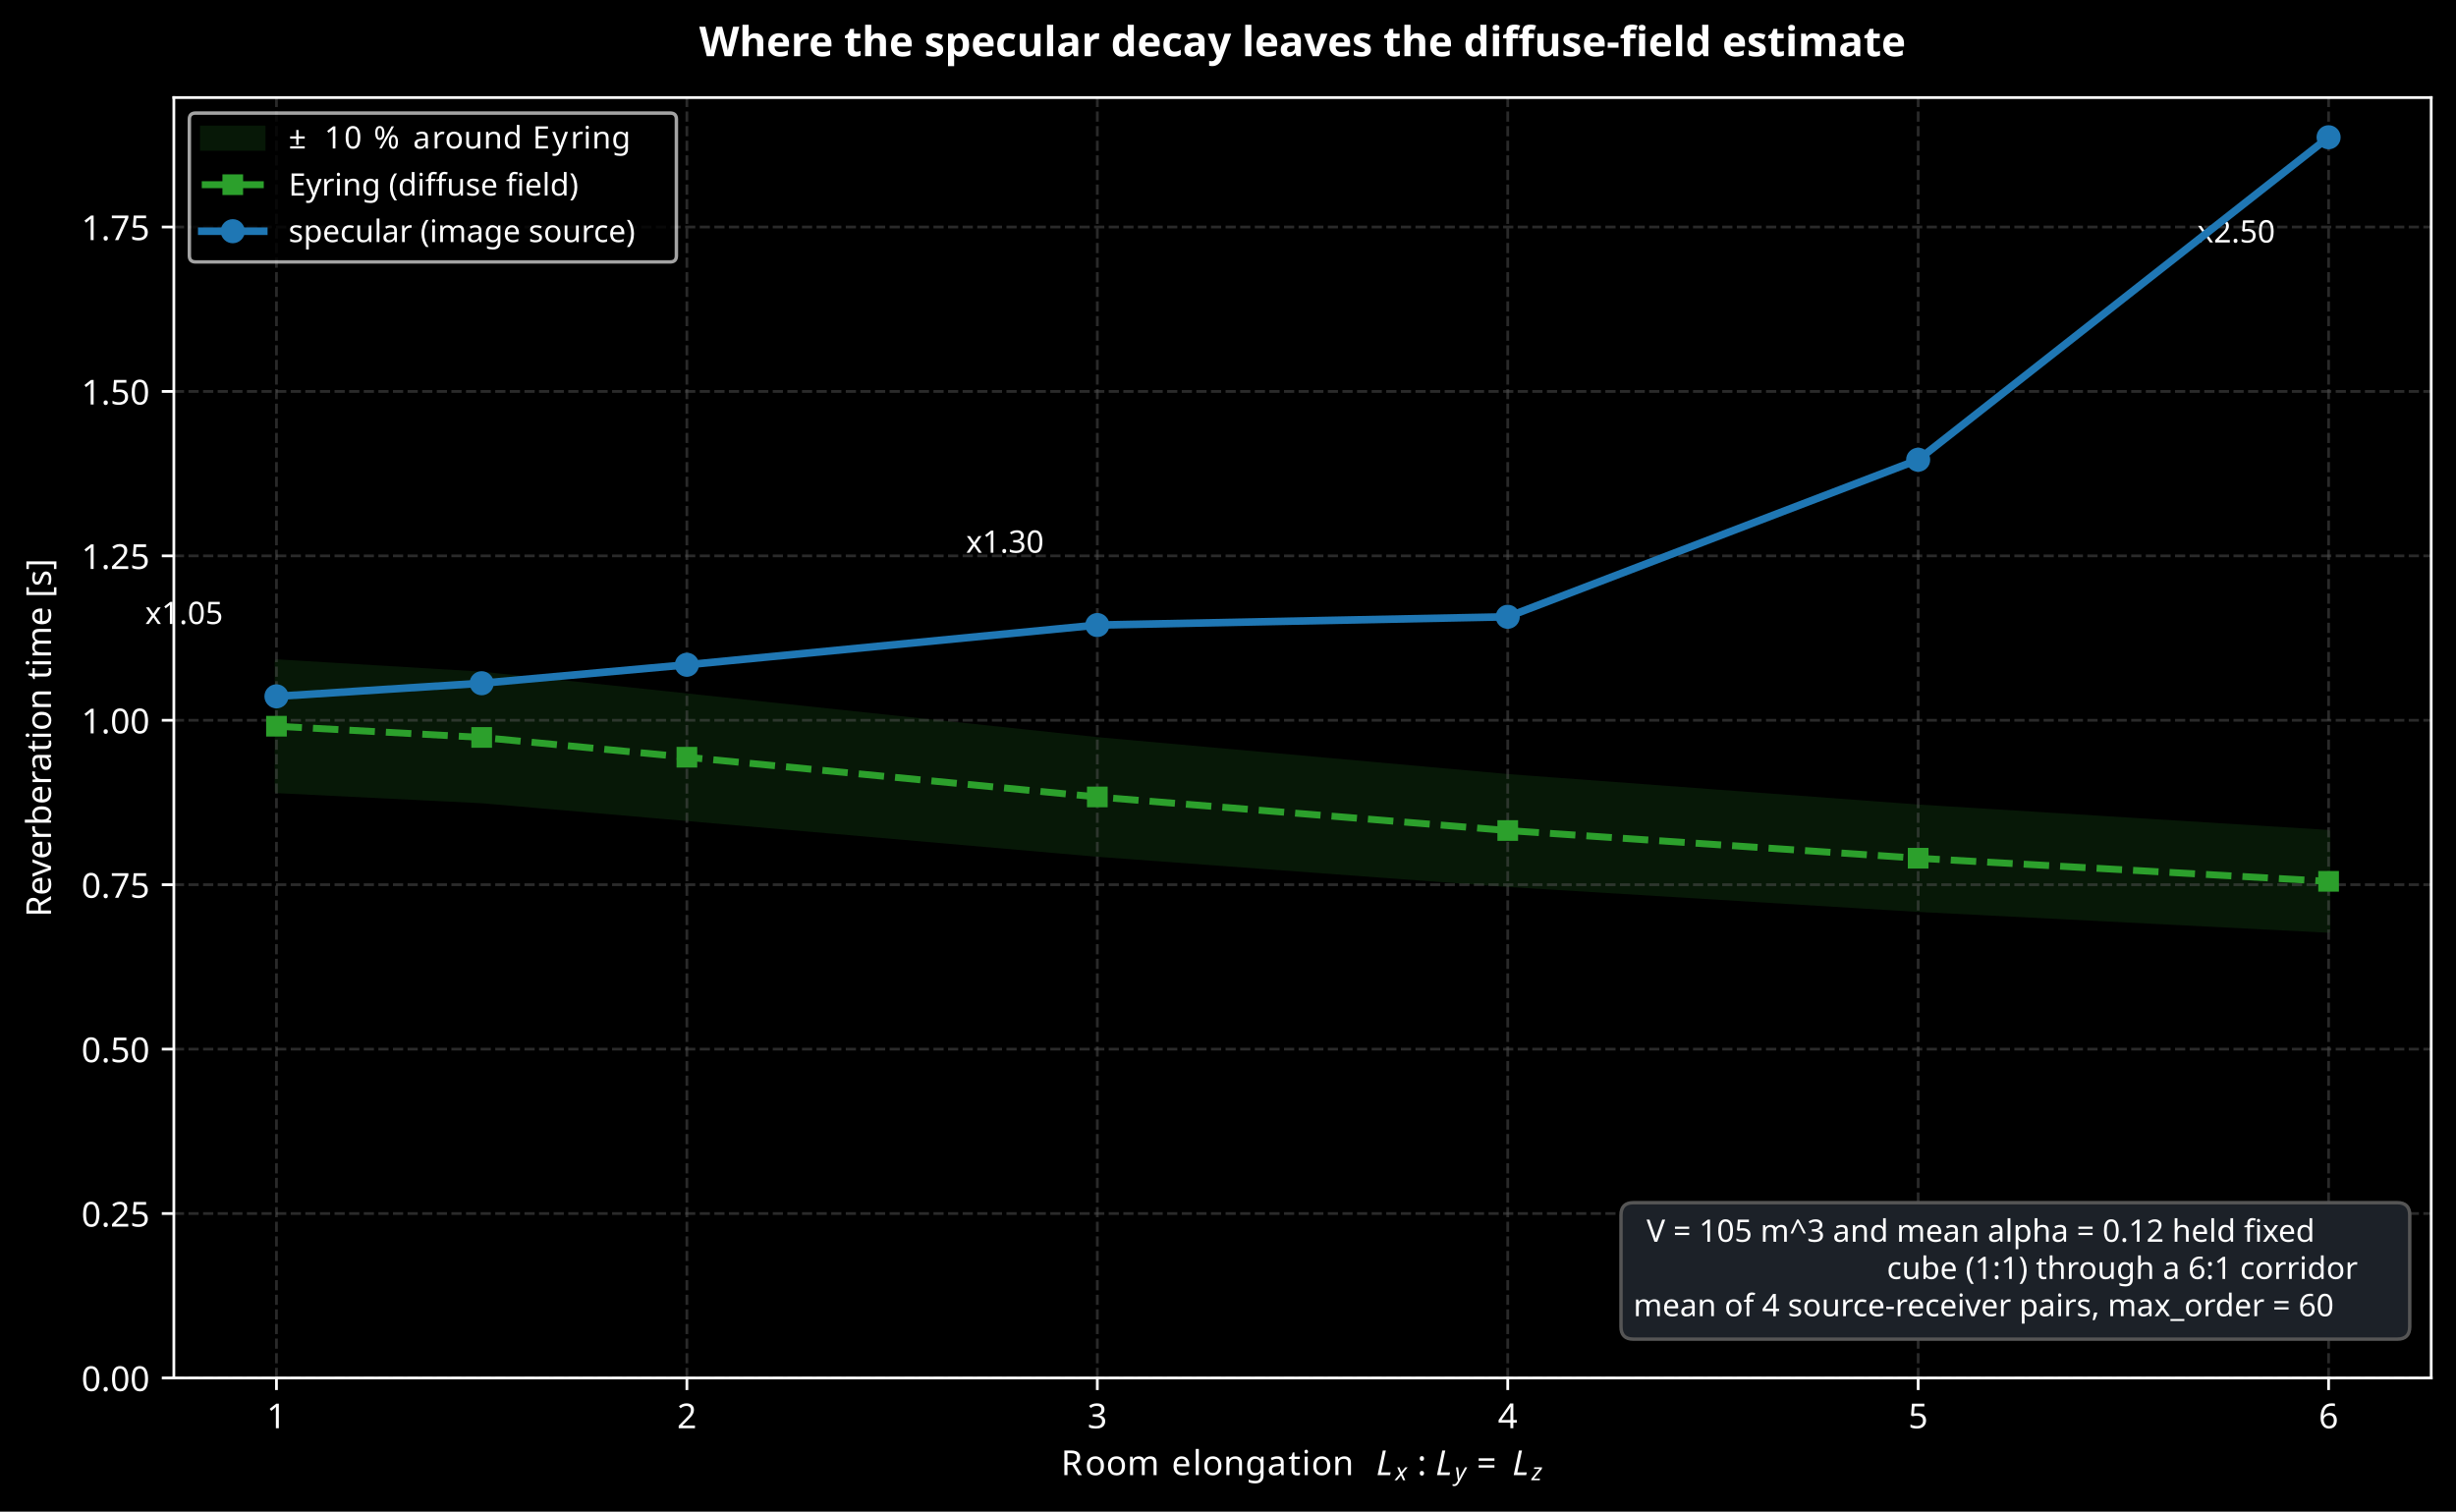
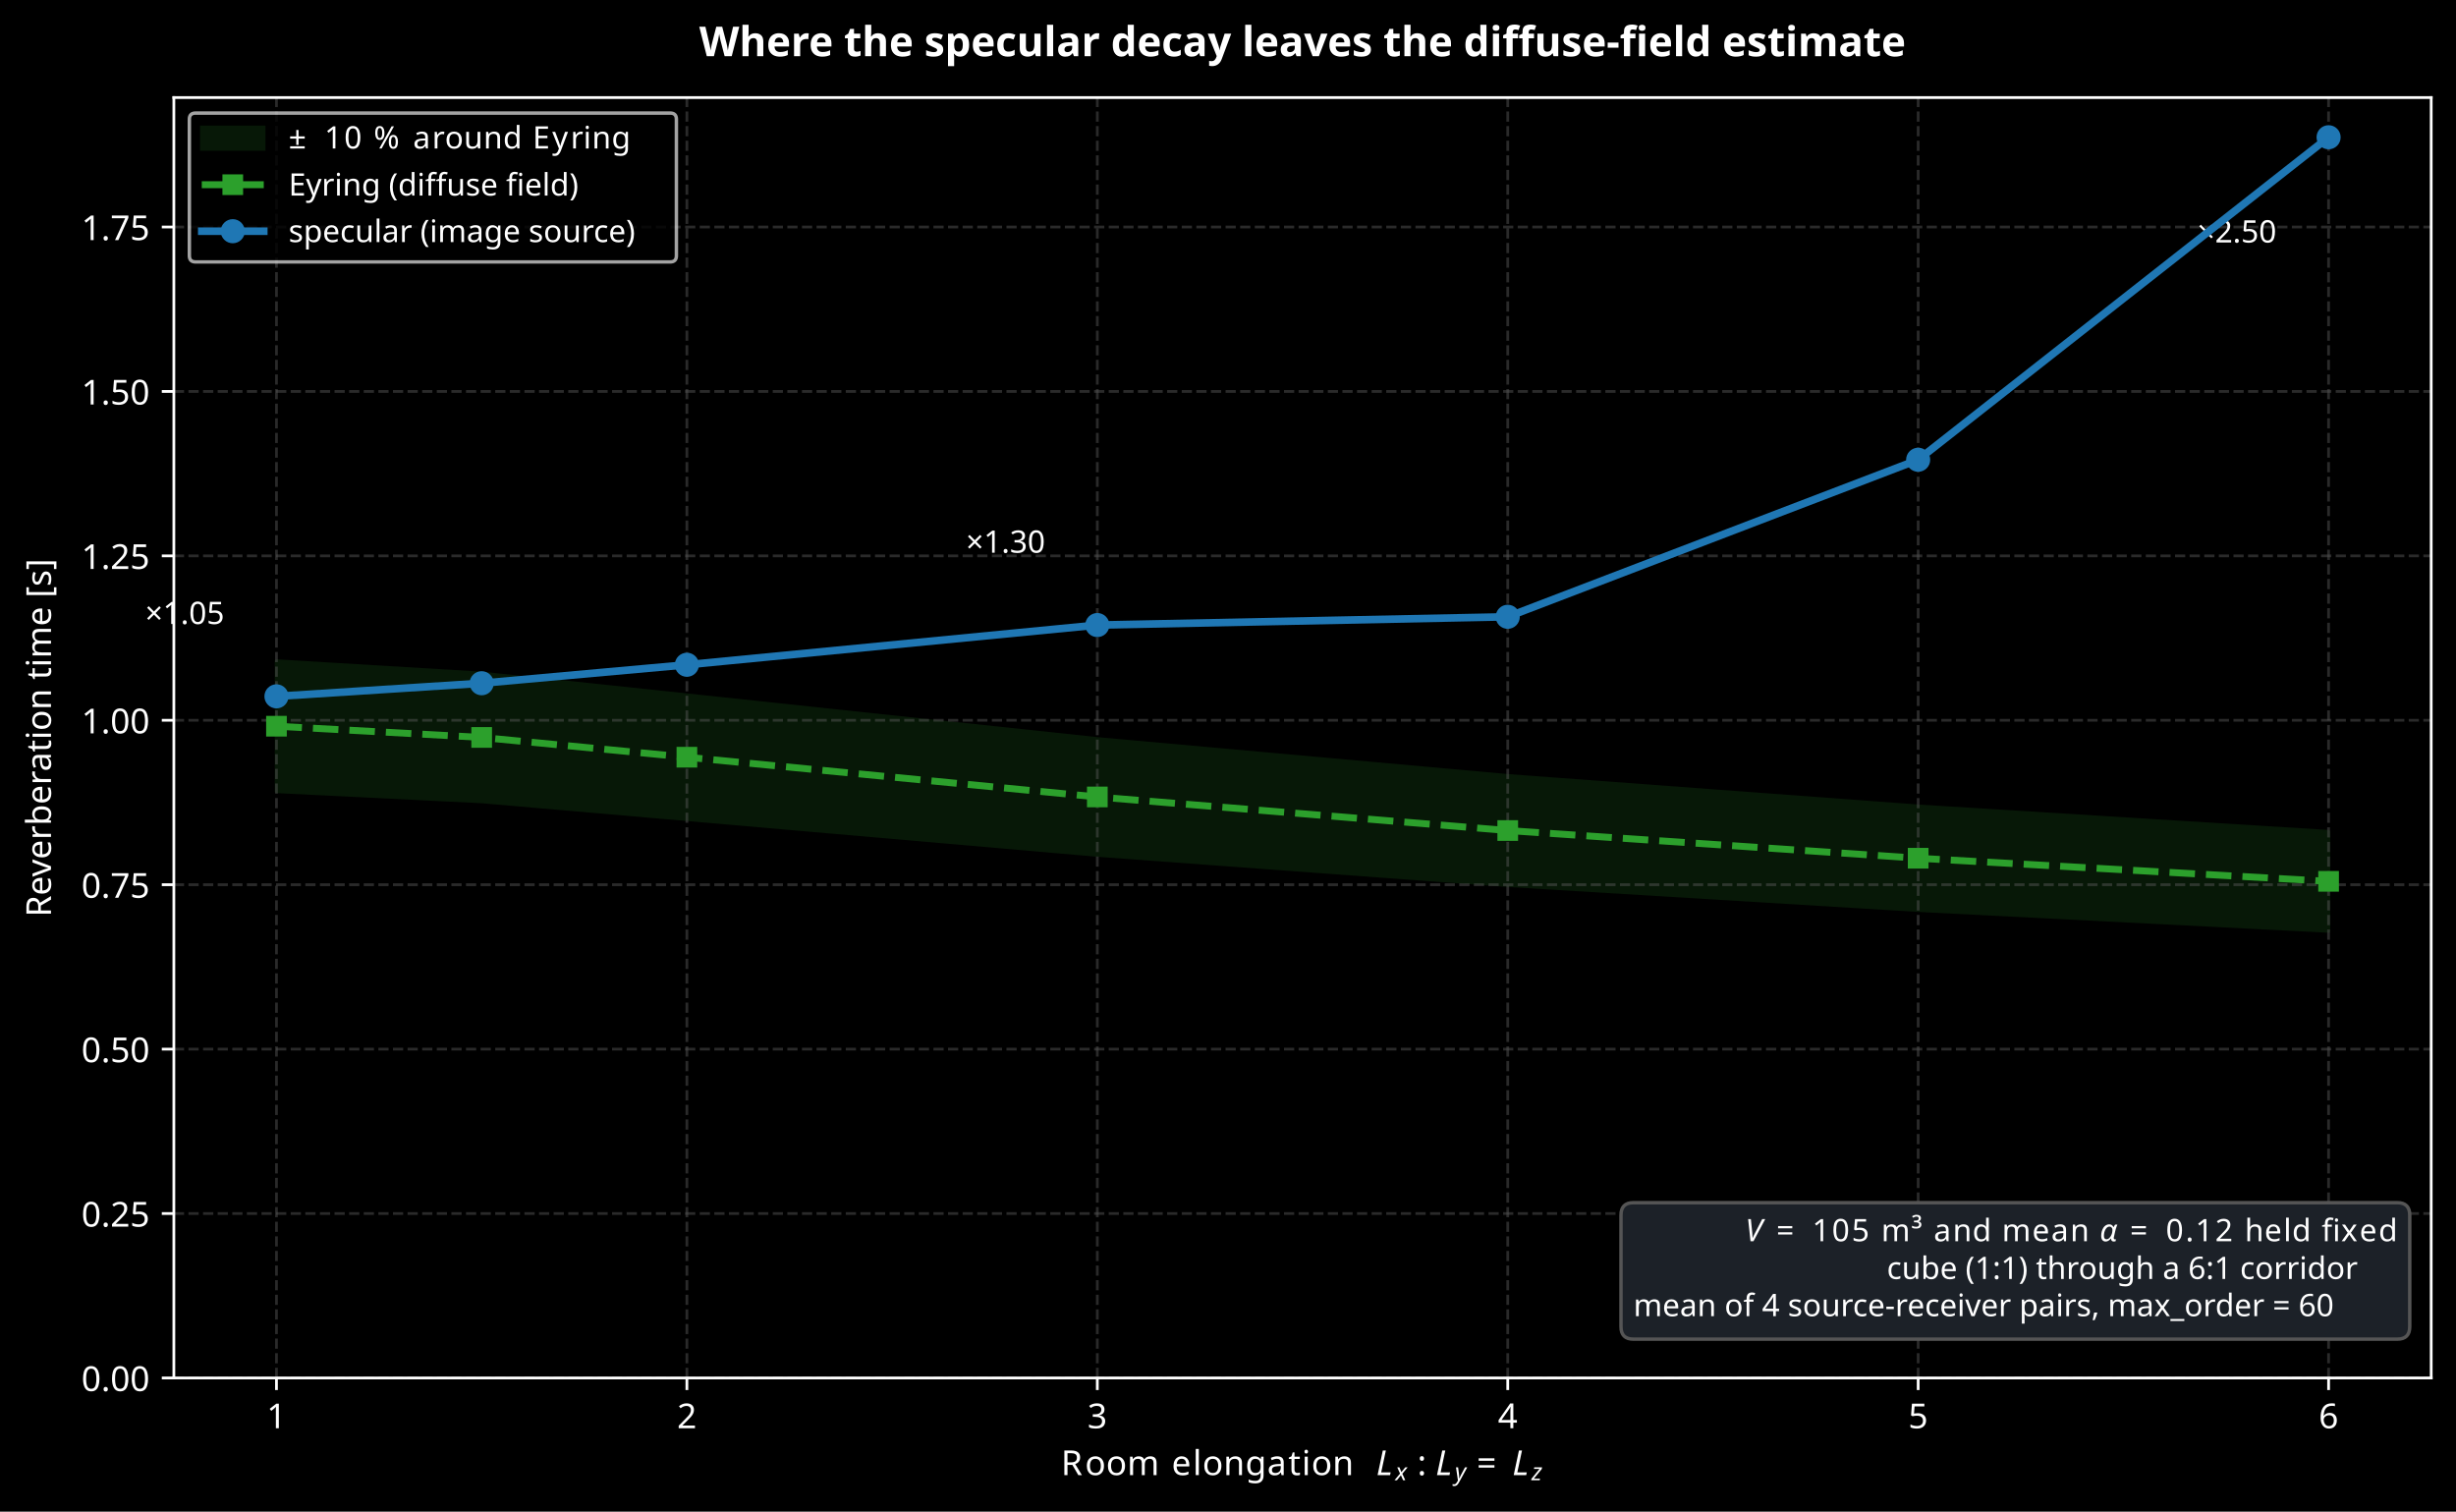
<svg xmlns="http://www.w3.org/2000/svg" xmlns:xlink="http://www.w3.org/1999/xlink" width="712.904pt" height="438.758pt" viewBox="0 0 712.904 438.758" version="1.1">
  <defs>
    <style type="text/css">*{stroke-linejoin: round; stroke-linecap: butt}</style>
  </defs>
  <g id="figure_1">
    <g id="patch_1">
      <path d="M -0 438.758  L 712.904 438.758  L 712.904 0  L -0 0  z " />
    </g>
    <g id="axes_1">
      <g id="patch_2">
        <path d="M 50.466 399.958  L 705.704 399.958  L 705.704 28.318  L 50.466 28.318  z " />
      </g>
      <g id="FillBetweenPolyCollection_1">
        <defs>
          <path id="m8213152f68" d="M 80.25 -246.89  L 80.25 -209.055  L 139.817 -206.123  L 199.384 -200.958  L 318.518 -190.577  L 437.652 -181.806  L 556.786 -174.572  L 675.921 -168.532  L 675.921 -197.361  L 675.921 -197.361  L 556.786 -204.743  L 437.652 -213.585  L 318.518 -224.305  L 199.384 -236.993  L 139.817 -243.306  L 80.25 -246.89  z " style="stroke: #071807" />
        </defs>
        <g clip-path="url(#p5e77dc8ee8)">
          <use xlink:href="#m8213152f68" x="0" y="438.758" style="fill: #071807; stroke: #071807" />
        </g>
      </g>
      <g id="matplotlib.axis_1">
        <g id="xtick_1">
          <g id="line2d_1">
            <path d="M 80.25 399.958  L 80.25 28.318  " clip-path="url(#p5e77dc8ee8)" style="fill: none; stroke-dasharray: 2.96,1.28; stroke-dashoffset: 0; stroke: #555555; stroke-opacity: 0.5; stroke-width: 0.8" />
          </g>
          <g id="line2d_2">
            <defs>
              <path id="m8d14ee1197" d="M 0 0  L 0 3.5  " style="stroke: #ffffff; stroke-width: 0.8" />
            </defs>
            <g>
              <use xlink:href="#m8d14ee1197" x="80.25" y="399.958" style="fill: #ffffff; stroke: #ffffff; stroke-width: 0.8" />
            </g>
          </g>
          <g id="text_1">
            <text style="font-size: 10px; font-family: sans-serif; text-anchor: middle; fill: #ffffff" x="80.25" y="414.556" transform="rotate(-0 80.24994 414.5558)">1</text>
          </g>
        </g>
        <g id="xtick_2">
          <g id="line2d_3">
            <path d="M 199.384 399.958  L 199.384 28.318  " clip-path="url(#p5e77dc8ee8)" style="fill: none; stroke-dasharray: 2.96,1.28; stroke-dashoffset: 0; stroke: #555555; stroke-opacity: 0.5; stroke-width: 0.8" />
          </g>
          <g id="line2d_4">
            <g>
              <use xlink:href="#m8d14ee1197" x="199.384" y="399.958" style="fill: #ffffff; stroke: #ffffff; stroke-width: 0.8" />
            </g>
          </g>
          <g id="text_2">
            <text style="font-size: 10px; font-family: sans-serif; text-anchor: middle; fill: #ffffff" x="199.384" y="414.556" transform="rotate(-0 199.3841 414.5558)">2</text>
          </g>
        </g>
        <g id="xtick_3">
          <g id="line2d_5">
            <path d="M 318.518 399.958  L 318.518 28.318  " clip-path="url(#p5e77dc8ee8)" style="fill: none; stroke-dasharray: 2.96,1.28; stroke-dashoffset: 0; stroke: #555555; stroke-opacity: 0.5; stroke-width: 0.8" />
          </g>
          <g id="line2d_6">
            <g>
              <use xlink:href="#m8d14ee1197" x="318.518" y="399.958" style="fill: #ffffff; stroke: #ffffff; stroke-width: 0.8" />
            </g>
          </g>
          <g id="text_3">
            <text style="font-size: 10px; font-family: sans-serif; text-anchor: middle; fill: #ffffff" x="318.518" y="414.556" transform="rotate(-0 318.5182 414.5558)">3</text>
          </g>
        </g>
        <g id="xtick_4">
          <g id="line2d_7">
            <path d="M 437.652 399.958  L 437.652 28.318  " clip-path="url(#p5e77dc8ee8)" style="fill: none; stroke-dasharray: 2.96,1.28; stroke-dashoffset: 0; stroke: #555555; stroke-opacity: 0.5; stroke-width: 0.8" />
          </g>
          <g id="line2d_8">
            <g>
              <use xlink:href="#m8d14ee1197" x="437.652" y="399.958" style="fill: #ffffff; stroke: #ffffff; stroke-width: 0.8" />
            </g>
          </g>
          <g id="text_4">
            <text style="font-size: 10px; font-family: sans-serif; text-anchor: middle; fill: #ffffff" x="437.652" y="414.556" transform="rotate(-0 437.6523 414.5558)">4</text>
          </g>
        </g>
        <g id="xtick_5">
          <g id="line2d_9">
            <path d="M 556.786 399.958  L 556.786 28.318  " clip-path="url(#p5e77dc8ee8)" style="fill: none; stroke-dasharray: 2.96,1.28; stroke-dashoffset: 0; stroke: #555555; stroke-opacity: 0.5; stroke-width: 0.8" />
          </g>
          <g id="line2d_10">
            <g>
              <use xlink:href="#m8d14ee1197" x="556.786" y="399.958" style="fill: #ffffff; stroke: #ffffff; stroke-width: 0.8" />
            </g>
          </g>
          <g id="text_5">
            <text style="font-size: 10px; font-family: sans-serif; text-anchor: middle; fill: #ffffff" x="556.786" y="414.556" transform="rotate(-0 556.7864 414.5558)">5</text>
          </g>
        </g>
        <g id="xtick_6">
          <g id="line2d_11">
            <path d="M 675.921 399.958  L 675.921 28.318  " clip-path="url(#p5e77dc8ee8)" style="fill: none; stroke-dasharray: 2.96,1.28; stroke-dashoffset: 0; stroke: #555555; stroke-opacity: 0.5; stroke-width: 0.8" />
          </g>
          <g id="line2d_12">
            <g>
              <use xlink:href="#m8d14ee1197" x="675.921" y="399.958" style="fill: #ffffff; stroke: #ffffff; stroke-width: 0.8" />
            </g>
          </g>
          <g id="text_6">
            <text style="font-size: 10px; font-family: sans-serif; text-anchor: middle; fill: #ffffff" x="675.921" y="414.556" transform="rotate(-0 675.9205 414.5558)">6</text>
          </g>
        </g>
        <g id="text_7">
          <g style="fill: #ffffff" transform="translate(307.9852 428.5581)">
            <text>
              <tspan x="0" y="-0.406" style="font-size: 10px; font-family: sans-serif; fill: #ffffff">R</tspan>
              <tspan x="6.948" y="-0.406" style="font-size: 10px; font-family: sans-serif; fill: #ffffff">o</tspan>
              <tspan x="13.066" y="-0.406" style="font-size: 10px; font-family: sans-serif; fill: #ffffff">o</tspan>
              <tspan x="19.185" y="-0.406" style="font-size: 10px; font-family: sans-serif; fill: #ffffff">m</tspan>
              <tspan x="28.926" y="-0.406" style="font-size: 10px; font-family: sans-serif; fill: #ffffff"> </tspan>
              <tspan x="32.104" y="-0.406" style="font-size: 10px; font-family: sans-serif; fill: #ffffff">e</tspan>
              <tspan x="38.257" y="-0.406" style="font-size: 10px; font-family: sans-serif; fill: #ffffff">l</tspan>
              <tspan x="41.035" y="-0.406" style="font-size: 10px; font-family: sans-serif; fill: #ffffff">o</tspan>
              <tspan x="47.153" y="-0.406" style="font-size: 10px; font-family: sans-serif; fill: #ffffff">n</tspan>
              <tspan x="53.491" y="-0.406" style="font-size: 10px; font-family: sans-serif; fill: #ffffff">g</tspan>
              <tspan x="59.839" y="-0.406" style="font-size: 10px; font-family: sans-serif; fill: #ffffff">a</tspan>
              <tspan x="65.967" y="-0.406" style="font-size: 10px; font-family: sans-serif; fill: #ffffff">t</tspan>
              <tspan x="69.888" y="-0.406" style="font-size: 10px; font-family: sans-serif; fill: #ffffff">i</tspan>
              <tspan x="72.666" y="-0.406" style="font-size: 10px; font-family: sans-serif; fill: #ffffff">o</tspan>
              <tspan x="78.784" y="-0.406" style="font-size: 10px; font-family: sans-serif; fill: #ffffff">n</tspan>
              <tspan x="85.122" y="-0.406" style="font-size: 10px; font-family: sans-serif; fill: #ffffff"> </tspan>
              <tspan x="88.301" y="-0.406" style="font-size: 10px; font-family: sans-serif; fill: #ffffff"> </tspan>
              <tspan x="103.415" y="-0.406" style="font-size: 10px; font-family: sans-serif; fill: #ffffff">:</tspan>
              <tspan x="120.668" y="-0.406" style="font-size: 10px; font-family: sans-serif; fill: #ffffff">=</tspan>
              <tspan x="91.479" y="-0.406" style="font-style: oblique; font-size: 10px; font-family: sans-serif; fill: #ffffff">L</tspan>
              <tspan x="108.732" y="-0.406" style="font-style: oblique; font-size: 10px; font-family: sans-serif; fill: #ffffff">L</tspan>
              <tspan x="130.995" y="-0.406" style="font-style: oblique; font-size: 10px; font-family: sans-serif; fill: #ffffff">L</tspan>
              <tspan x="97.051" y="1.094" style="font-style: oblique; font-size: 7px; font-family: sans-serif; fill: #ffffff">x</tspan>
              <tspan x="114.304" y="1.094" style="font-style: oblique; font-size: 7px; font-family: sans-serif; fill: #ffffff">y</tspan>
              <tspan x="136.566" y="1.094" style="font-style: oblique; font-size: 7px; font-family: sans-serif; fill: #ffffff">z</tspan>
            </text>
          </g>
        </g>
      </g>
      <g id="matplotlib.axis_2">
        <g id="ytick_1">
          <g id="line2d_13">
            <path d="M 50.466 399.958  L 705.704 399.958  " clip-path="url(#p5e77dc8ee8)" style="fill: none; stroke-dasharray: 2.96,1.28; stroke-dashoffset: 0; stroke: #555555; stroke-opacity: 0.5; stroke-width: 0.8" />
          </g>
          <g id="line2d_14">
            <defs>
              <path id="m5e07181663" d="M 0 0  L -3.5 0  " style="stroke: #ffffff; stroke-width: 0.8" />
            </defs>
            <g>
              <use xlink:href="#m5e07181663" x="50.466" y="399.958" style="fill: #ffffff; stroke: #ffffff; stroke-width: 0.8" />
            </g>
          </g>
          <g id="text_8">
            <text style="font-size: 10px; font-family: sans-serif; text-anchor: end; fill: #ffffff" x="43.466" y="403.757" transform="rotate(-0 43.46641 403.757)">0.00</text>
          </g>
        </g>
        <g id="ytick_2">
          <g id="line2d_15">
            <path d="M 50.466 352.235  L 705.704 352.235  " clip-path="url(#p5e77dc8ee8)" style="fill: none; stroke-dasharray: 2.96,1.28; stroke-dashoffset: 0; stroke: #555555; stroke-opacity: 0.5; stroke-width: 0.8" />
          </g>
          <g id="line2d_16">
            <g>
              <use xlink:href="#m5e07181663" x="50.466" y="352.235" style="fill: #ffffff; stroke: #ffffff; stroke-width: 0.8" />
            </g>
          </g>
          <g id="text_9">
            <text style="font-size: 10px; font-family: sans-serif; text-anchor: end; fill: #ffffff" x="43.466" y="356.034" transform="rotate(-0 43.46641 356.0336)">0.25</text>
          </g>
        </g>
        <g id="ytick_3">
          <g id="line2d_17">
            <path d="M 50.466 304.511  L 705.704 304.511  " clip-path="url(#p5e77dc8ee8)" style="fill: none; stroke-dasharray: 2.96,1.28; stroke-dashoffset: 0; stroke: #555555; stroke-opacity: 0.5; stroke-width: 0.8" />
          </g>
          <g id="line2d_18">
            <g>
              <use xlink:href="#m5e07181663" x="50.466" y="304.511" style="fill: #ffffff; stroke: #ffffff; stroke-width: 0.8" />
            </g>
          </g>
          <g id="text_10">
            <text style="font-size: 10px; font-family: sans-serif; text-anchor: end; fill: #ffffff" x="43.466" y="308.31" transform="rotate(-0 43.46641 308.3102)">0.50</text>
          </g>
        </g>
        <g id="ytick_4">
          <g id="line2d_19">
            <path d="M 50.466 256.788  L 705.704 256.788  " clip-path="url(#p5e77dc8ee8)" style="fill: none; stroke-dasharray: 2.96,1.28; stroke-dashoffset: 0; stroke: #555555; stroke-opacity: 0.5; stroke-width: 0.8" />
          </g>
          <g id="line2d_20">
            <g>
              <use xlink:href="#m5e07181663" x="50.466" y="256.788" style="fill: #ffffff; stroke: #ffffff; stroke-width: 0.8" />
            </g>
          </g>
          <g id="text_11">
            <text style="font-size: 10px; font-family: sans-serif; text-anchor: end; fill: #ffffff" x="43.466" y="260.587" transform="rotate(-0 43.46641 260.5868)">0.75</text>
          </g>
        </g>
        <g id="ytick_5">
          <g id="line2d_21">
            <path d="M 50.466 209.065  L 705.704 209.065  " clip-path="url(#p5e77dc8ee8)" style="fill: none; stroke-dasharray: 2.96,1.28; stroke-dashoffset: 0; stroke: #555555; stroke-opacity: 0.5; stroke-width: 0.8" />
          </g>
          <g id="line2d_22">
            <g>
              <use xlink:href="#m5e07181663" x="50.466" y="209.065" style="fill: #ffffff; stroke: #ffffff; stroke-width: 0.8" />
            </g>
          </g>
          <g id="text_12">
            <text style="font-size: 10px; font-family: sans-serif; text-anchor: end; fill: #ffffff" x="43.466" y="212.863" transform="rotate(-0 43.46641 212.8635)">1.00</text>
          </g>
        </g>
        <g id="ytick_6">
          <g id="line2d_23">
            <path d="M 50.466 161.341  L 705.704 161.341  " clip-path="url(#p5e77dc8ee8)" style="fill: none; stroke-dasharray: 2.96,1.28; stroke-dashoffset: 0; stroke: #555555; stroke-opacity: 0.5; stroke-width: 0.8" />
          </g>
          <g id="line2d_24">
            <g>
              <use xlink:href="#m5e07181663" x="50.466" y="161.341" style="fill: #ffffff; stroke: #ffffff; stroke-width: 0.8" />
            </g>
          </g>
          <g id="text_13">
            <text style="font-size: 10px; font-family: sans-serif; text-anchor: end; fill: #ffffff" x="43.466" y="165.14" transform="rotate(-0 43.46641 165.1401)">1.25</text>
          </g>
        </g>
        <g id="ytick_7">
          <g id="line2d_25">
            <path d="M 50.466 113.618  L 705.704 113.618  " clip-path="url(#p5e77dc8ee8)" style="fill: none; stroke-dasharray: 2.96,1.28; stroke-dashoffset: 0; stroke: #555555; stroke-opacity: 0.5; stroke-width: 0.8" />
          </g>
          <g id="line2d_26">
            <g>
              <use xlink:href="#m5e07181663" x="50.466" y="113.618" style="fill: #ffffff; stroke: #ffffff; stroke-width: 0.8" />
            </g>
          </g>
          <g id="text_14">
            <text style="font-size: 10px; font-family: sans-serif; text-anchor: end; fill: #ffffff" x="43.466" y="117.417" transform="rotate(-0 43.46641 117.4167)">1.50</text>
          </g>
        </g>
        <g id="ytick_8">
          <g id="line2d_27">
            <path d="M 50.466 65.895  L 705.704 65.895  " clip-path="url(#p5e77dc8ee8)" style="fill: none; stroke-dasharray: 2.96,1.28; stroke-dashoffset: 0; stroke: #555555; stroke-opacity: 0.5; stroke-width: 0.8" />
          </g>
          <g id="line2d_28">
            <g>
              <use xlink:href="#m5e07181663" x="50.466" y="65.895" style="fill: #ffffff; stroke: #ffffff; stroke-width: 0.8" />
            </g>
          </g>
          <g id="text_15">
            <text style="font-size: 10px; font-family: sans-serif; text-anchor: end; fill: #ffffff" x="43.466" y="69.693" transform="rotate(-0 43.46641 69.69335)">1.75</text>
          </g>
        </g>
        <g id="text_16">
          <text style="font-size: 10px; font-family: sans-serif; text-anchor: middle; fill: #ffffff" x="14.798" y="214.138" transform="rotate(-90 14.79844 214.1381)">Reverberation time [s]</text>
        </g>
      </g>
      <g id="patch_3">
        <path d="M 50.466 399.958  L 50.466 28.318  " style="fill: none; stroke: #ffffff; stroke-width: 0.8; stroke-linejoin: miter; stroke-linecap: square" />
      </g>
      <g id="patch_4">
        <path d="M 705.704 399.958  L 705.704 28.318  " style="fill: none; stroke: #ffffff; stroke-width: 0.8; stroke-linejoin: miter; stroke-linecap: square" />
      </g>
      <g id="patch_5">
        <path d="M 50.466 399.958  L 705.704 399.958  " style="fill: none; stroke: #ffffff; stroke-width: 0.8; stroke-linejoin: miter; stroke-linecap: square" />
      </g>
      <g id="patch_6">
        <path d="M 50.466 28.318  L 705.704 28.318  " style="fill: none; stroke: #ffffff; stroke-width: 0.8; stroke-linejoin: miter; stroke-linecap: square" />
      </g>
      <g id="text_17">
-         <text style="font-size: 9px; font-family: sans-serif; text-anchor: start; fill: #ffffff" x="42.127" y="181.12" transform="rotate(-0 42.12702 181.1195)">x1.05</text>
+         <text style="font-size: 9px; font-family: sans-serif; text-anchor: start; fill: #ffffff" x="42.127" y="181.12" transform="rotate(-0 42.12702 181.1195)">×1.05</text>
      </g>
      <g id="text_18">
-         <text style="font-size: 9px; font-family: sans-serif; text-anchor: start; fill: #ffffff" x="280.395" y="160.427" transform="rotate(-0 280.3953 160.427)">x1.30</text>
+         <text style="font-size: 9px; font-family: sans-serif; text-anchor: start; fill: #ffffff" x="280.395" y="160.427" transform="rotate(-0 280.3953 160.427)">×1.30</text>
      </g>
      <g id="text_19">
-         <text style="font-size: 9px; font-family: sans-serif; text-anchor: start; fill: #ffffff" x="637.798" y="70.381" transform="rotate(-0 637.7976 70.38053)">x2.50</text>
+         <text style="font-size: 9px; font-family: sans-serif; text-anchor: start; fill: #ffffff" x="637.798" y="70.381" transform="rotate(-0 637.7976 70.38053)">×2.50</text>
      </g>
      <g id="text_20">
        <g id="patch_7">
-           <path d="M 474.123 388.693  L 695.875 388.693  Q 699.475 388.693 699.475 385.093  L 699.475 352.685  Q 699.475 349.085 695.875 349.085  L 474.123 349.085  Q 470.523 349.085 470.523 352.685  L 470.523 385.093  Q 470.523 388.693 474.123 388.693  z " style="fill: #1c2128; stroke: #555555; stroke-linejoin: miter" />
-         </g>
-         <text style="font-size: 9px; font-family: sans-serif; fill: #ffffff" transform="translate(477.9503 360.4246)">V = 105 m^3 and mean alpha = 0.12 held fixed</text>
+           <path d="M 474.123 388.693  L 695.875 388.693  Q 699.475 388.693 699.475 385.093  L 699.475 352.684  Q 699.475 349.084 695.875 349.084  L 474.123 349.084  Q 470.523 349.084 470.523 352.684  L 470.523 385.093  Q 470.523 388.693 474.123 388.693  z " style="fill: #1c2128; stroke: #555555; stroke-linejoin: miter" />
+         </g>
+         <g style="fill: #ffffff" transform="translate(506.6055 360.4246)">
+           <text>
+             <tspan x="0" y="-0.156" style="font-style: oblique; font-size: 9px; font-family: sans-serif; fill: #ffffff">V</tspan>
+             <tspan x="102.872" y="-0.156" style="font-style: oblique; font-size: 9px; font-family: sans-serif; fill: #ffffff">α</tspan>
+             <tspan x="6.157" y="-0.156" style="font-size: 9px; font-family: sans-serif; fill: #ffffff"> </tspan>
+             <tspan x="9.018" y="-0.156" style="font-size: 9px; font-family: sans-serif; fill: #ffffff">=</tspan>
+             <tspan x="16.559" y="-0.156" style="font-size: 9px; font-family: sans-serif; fill: #ffffff"> </tspan>
+             <tspan x="19.419" y="-0.156" style="font-size: 9px; font-family: sans-serif; fill: #ffffff">1</tspan>
+             <tspan x="25.146" y="-0.156" style="font-size: 9px; font-family: sans-serif; fill: #ffffff">0</tspan>
+             <tspan x="30.872" y="-0.156" style="font-size: 9px; font-family: sans-serif; fill: #ffffff">5</tspan>
+             <tspan x="36.598" y="-0.156" style="font-size: 9px; font-family: sans-serif; fill: #ffffff"> </tspan>
+             <tspan x="39.458" y="-0.156" style="font-size: 9px; font-family: sans-serif; fill: #ffffff">m</tspan>
+             <tspan x="48.226" y="-0.156" style="font-size: 9px; font-family: sans-serif; fill: #ffffff">³</tspan>
+             <tspan x="51.833" y="-0.156" style="font-size: 9px; font-family: sans-serif; fill: #ffffff"> </tspan>
+             <tspan x="54.694" y="-0.156" style="font-size: 9px; font-family: sans-serif; fill: #ffffff">a</tspan>
+             <tspan x="60.209" y="-0.156" style="font-size: 9px; font-family: sans-serif; fill: #ffffff">n</tspan>
+             <tspan x="65.914" y="-0.156" style="font-size: 9px; font-family: sans-serif; fill: #ffffff">d</tspan>
+             <tspan x="71.626" y="-0.156" style="font-size: 9px; font-family: sans-serif; fill: #ffffff"> </tspan>
+             <tspan x="74.487" y="-0.156" style="font-size: 9px; font-family: sans-serif; fill: #ffffff">m</tspan>
+             <tspan x="83.254" y="-0.156" style="font-size: 9px; font-family: sans-serif; fill: #ffffff">e</tspan>
+             <tspan x="88.792" y="-0.156" style="font-size: 9px; font-family: sans-serif; fill: #ffffff">a</tspan>
+             <tspan x="94.307" y="-0.156" style="font-size: 9px; font-family: sans-serif; fill: #ffffff">n</tspan>
+             <tspan x="100.011" y="-0.156" style="font-size: 9px; font-family: sans-serif; fill: #ffffff"> </tspan>
+             <tspan x="108.804" y="-0.156" style="font-size: 9px; font-family: sans-serif; fill: #ffffff"> </tspan>
+             <tspan x="111.665" y="-0.156" style="font-size: 9px; font-family: sans-serif; fill: #ffffff">=</tspan>
+             <tspan x="119.206" y="-0.156" style="font-size: 9px; font-family: sans-serif; fill: #ffffff"> </tspan>
+             <tspan x="122.067" y="-0.156" style="font-size: 9px; font-family: sans-serif; fill: #ffffff">0</tspan>
+             <tspan x="127.793" y="-0.156" style="font-size: 9px; font-family: sans-serif; fill: #ffffff">.</tspan>
+             <tspan x="130.654" y="-0.156" style="font-size: 9px; font-family: sans-serif; fill: #ffffff">1</tspan>
+             <tspan x="136.38" y="-0.156" style="font-size: 9px; font-family: sans-serif; fill: #ffffff">2</tspan>
+             <tspan x="142.106" y="-0.156" style="font-size: 9px; font-family: sans-serif; fill: #ffffff"> </tspan>
+             <tspan x="144.967" y="-0.156" style="font-size: 9px; font-family: sans-serif; fill: #ffffff">h</tspan>
+             <tspan x="150.671" y="-0.156" style="font-size: 9px; font-family: sans-serif; fill: #ffffff">e</tspan>
+             <tspan x="156.208" y="-0.156" style="font-size: 9px; font-family: sans-serif; fill: #ffffff">l</tspan>
+             <tspan x="158.708" y="-0.156" style="font-size: 9px; font-family: sans-serif; fill: #ffffff">d</tspan>
+             <tspan x="164.421" y="-0.156" style="font-size: 9px; font-family: sans-serif; fill: #ffffff"> </tspan>
+             <tspan x="167.282" y="-0.156" style="font-size: 9px; font-family: sans-serif; fill: #ffffff">f</tspan>
+             <tspan x="170.451" y="-0.156" style="font-size: 9px; font-family: sans-serif; fill: #ffffff">i</tspan>
+             <tspan x="172.951" y="-0.156" style="font-size: 9px; font-family: sans-serif; fill: #ffffff">x</tspan>
+             <tspan x="178.277" y="-0.156" style="font-size: 9px; font-family: sans-serif; fill: #ffffff">e</tspan>
+             <tspan x="183.814" y="-0.156" style="font-size: 9px; font-family: sans-serif; fill: #ffffff">d</tspan>
+           </text>
+         </g>
        <text style="font-size: 9px; font-family: sans-serif; fill: #ffffff" transform="translate(547.6835 371.2271)">cube (1:1) through a 6:1 corridor</text>
        <text style="font-size: 9px; font-family: sans-serif; fill: #ffffff" transform="translate(474.1225 382.0295)">mean of 4 source-receiver pairs, max_order = 60</text>
      </g>
      <g id="text_21">
        <text style="font-weight: 700; font-size: 12px; font-family: sans-serif; text-anchor: middle; fill: #ffffff" x="378.085" y="16.318" transform="rotate(-0 378.0852 16.31812)">Where the specular decay leaves the diffuse-field estimate</text>
      </g>
      <g id="line2d_29">
        <path d="M 80.25 210.786  L 139.817 214.043  L 199.384 219.782  L 318.518 231.317  L 437.652 241.063  L 556.786 249.101  L 675.921 255.812  " clip-path="url(#p5e77dc8ee8)" style="fill: none; stroke-dasharray: 7.4,3.2; stroke-dashoffset: 0; stroke: #2ca02c; stroke-width: 2" />
        <defs>
          <path id="m07e5edf292" d="M -2.5 2.5  L 2.5 2.5  L 2.5 -2.5  L -2.5 -2.5  z " style="stroke: #2ca02c; stroke-linejoin: miter" />
        </defs>
        <g clip-path="url(#p5e77dc8ee8)">
          <use xlink:href="#m07e5edf292" x="80.25" y="210.786" style="fill: #2ca02c; stroke: #2ca02c; stroke-linejoin: miter" />
          <use xlink:href="#m07e5edf292" x="139.817" y="214.043" style="fill: #2ca02c; stroke: #2ca02c; stroke-linejoin: miter" />
          <use xlink:href="#m07e5edf292" x="199.384" y="219.782" style="fill: #2ca02c; stroke: #2ca02c; stroke-linejoin: miter" />
          <use xlink:href="#m07e5edf292" x="318.518" y="231.317" style="fill: #2ca02c; stroke: #2ca02c; stroke-linejoin: miter" />
          <use xlink:href="#m07e5edf292" x="437.652" y="241.063" style="fill: #2ca02c; stroke: #2ca02c; stroke-linejoin: miter" />
          <use xlink:href="#m07e5edf292" x="556.786" y="249.101" style="fill: #2ca02c; stroke: #2ca02c; stroke-linejoin: miter" />
          <use xlink:href="#m07e5edf292" x="675.921" y="255.812" style="fill: #2ca02c; stroke: #2ca02c; stroke-linejoin: miter" />
        </g>
      </g>
      <g id="legend_1">
        <g id="patch_8">
          <path d="M 56.766 76.022  L 194.538 76.022  Q 196.338 76.022 196.338 74.222  L 196.338 34.618  Q 196.338 32.818 194.538 32.818  L 56.766 32.818  Q 54.966 32.818 54.966 34.618  L 54.966 74.222  Q 54.966 76.022 56.766 76.022  z " style="opacity: 0.8; stroke: #cccccc; stroke-linejoin: miter" />
        </g>
        <g id="patch_9">
          <path d="M 58.566 43.258  L 76.566 43.258  L 76.566 36.958  L 58.566 36.958  z " style="fill: #071807; stroke: #071807; stroke-linejoin: miter" />
        </g>
        <g id="text_22">
          <g style="fill: #ffffff" transform="translate(83.76641 43.25812)">
            <text>
              <tspan x="0" y="-0.156" style="font-size: 9px; font-family: sans-serif; fill: #ffffff">±</tspan>
              <tspan x="7.541" y="-0.156" style="font-size: 9px; font-family: sans-serif; fill: #ffffff"> </tspan>
              <tspan x="10.402" y="-0.156" style="font-size: 9px; font-family: sans-serif; fill: #ffffff">1</tspan>
              <tspan x="16.128" y="-0.156" style="font-size: 9px; font-family: sans-serif; fill: #ffffff">0</tspan>
              <tspan x="21.854" y="-0.156" style="font-size: 9px; font-family: sans-serif; fill: #ffffff"> </tspan>
              <tspan x="24.715" y="-0.156" style="font-size: 9px; font-family: sans-serif; fill: #ffffff">%</tspan>
              <tspan x="33.267" y="-0.156" style="font-size: 9px; font-family: sans-serif; fill: #ffffff"> </tspan>
              <tspan x="36.127" y="-0.156" style="font-size: 9px; font-family: sans-serif; fill: #ffffff">a</tspan>
              <tspan x="41.643" y="-0.156" style="font-size: 9px; font-family: sans-serif; fill: #ffffff">r</tspan>
              <tspan x="45.343" y="-0.156" style="font-size: 9px; font-family: sans-serif; fill: #ffffff">o</tspan>
              <tspan x="50.849" y="-0.156" style="font-size: 9px; font-family: sans-serif; fill: #ffffff">u</tspan>
              <tspan x="56.553" y="-0.156" style="font-size: 9px; font-family: sans-serif; fill: #ffffff">n</tspan>
              <tspan x="62.257" y="-0.156" style="font-size: 9px; font-family: sans-serif; fill: #ffffff">d</tspan>
              <tspan x="67.97" y="-0.156" style="font-size: 9px; font-family: sans-serif; fill: #ffffff"> </tspan>
              <tspan x="70.831" y="-0.156" style="font-size: 9px; font-family: sans-serif; fill: #ffffff">E</tspan>
              <tspan x="76.518" y="-0.156" style="font-size: 9px; font-family: sans-serif; fill: #ffffff">y</tspan>
              <tspan x="81.844" y="-0.156" style="font-size: 9px; font-family: sans-serif; fill: #ffffff">r</tspan>
              <tspan x="85.544" y="-0.156" style="font-size: 9px; font-family: sans-serif; fill: #ffffff">i</tspan>
              <tspan x="88.044" y="-0.156" style="font-size: 9px; font-family: sans-serif; fill: #ffffff">n</tspan>
              <tspan x="93.749" y="-0.156" style="font-size: 9px; font-family: sans-serif; fill: #ffffff">g</tspan>
            </text>
          </g>
        </g>
        <g id="line2d_30">
          <path d="M 58.566 53.609  L 67.566 53.609  L 76.566 53.609  " style="fill: none; stroke-dasharray: 7.4,3.2; stroke-dashoffset: 0; stroke: #2ca02c; stroke-width: 2" />
          <g>
            <use xlink:href="#m07e5edf292" x="67.566" y="53.609" style="fill: #2ca02c; stroke: #2ca02c; stroke-linejoin: miter" />
          </g>
        </g>
        <g id="text_23">
          <text style="font-size: 9px; font-family: sans-serif; text-anchor: start; fill: #ffffff" x="83.766" y="56.759" transform="rotate(-0 83.76641 56.75883)">Eyring (diffuse field)</text>
        </g>
        <g id="line2d_31">
          <path d="M 58.566 67.11  L 67.566 67.11  L 76.566 67.11  " style="fill: none; stroke: #1f77b4; stroke-width: 2.2; stroke-linecap: square" />
          <defs>
            <path id="m49466b02c9" d="M 0 3  C 0.796 3 1.559 2.684 2.121 2.121  C 2.684 1.559 3 0.796 3 0  C 3 -0.796 2.684 -1.559 2.121 -2.121  C 1.559 -2.684 0.796 -3 0 -3  C -0.796 -3 -1.559 -2.684 -2.121 -2.121  C -2.684 -1.559 -3 -0.796 -3 0  C -3 0.796 -2.684 1.559 -2.121 2.121  C -1.559 2.684 -0.796 3 0 3  z " style="stroke: #1f77b4" />
          </defs>
          <g>
            <use xlink:href="#m49466b02c9" x="67.566" y="67.11" style="fill: #1f77b4; stroke: #1f77b4" />
          </g>
        </g>
        <g id="text_24">
          <text style="font-size: 9px; font-family: sans-serif; text-anchor: start; fill: #ffffff" x="83.766" y="70.26" transform="rotate(-0 83.76641 70.25953)">specular (image source)</text>
        </g>
      </g>
      <g id="line2d_32">
        <path d="M 80.25 202.118  L 139.817 198.313  L 199.384 192.95  L 318.518 181.425  L 437.652 179.029  L 556.786 133.444  L 675.921 39.838  " clip-path="url(#p5e77dc8ee8)" style="fill: none; stroke: #1f77b4; stroke-width: 2.2; stroke-linecap: square" />
        <g clip-path="url(#p5e77dc8ee8)">
          <use xlink:href="#m49466b02c9" x="80.25" y="202.118" style="fill: #1f77b4; stroke: #1f77b4" />
          <use xlink:href="#m49466b02c9" x="139.817" y="198.313" style="fill: #1f77b4; stroke: #1f77b4" />
          <use xlink:href="#m49466b02c9" x="199.384" y="192.95" style="fill: #1f77b4; stroke: #1f77b4" />
          <use xlink:href="#m49466b02c9" x="318.518" y="181.425" style="fill: #1f77b4; stroke: #1f77b4" />
          <use xlink:href="#m49466b02c9" x="437.652" y="179.029" style="fill: #1f77b4; stroke: #1f77b4" />
          <use xlink:href="#m49466b02c9" x="556.786" y="133.444" style="fill: #1f77b4; stroke: #1f77b4" />
          <use xlink:href="#m49466b02c9" x="675.921" y="39.838" style="fill: #1f77b4; stroke: #1f77b4" />
        </g>
      </g>
    </g>
  </g>
  <defs>
    <clipPath id="p5e77dc8ee8">
      <rect x="50.466" y="28.318" width="655.238" height="371.64" />
    </clipPath>
  </defs>
</svg>
